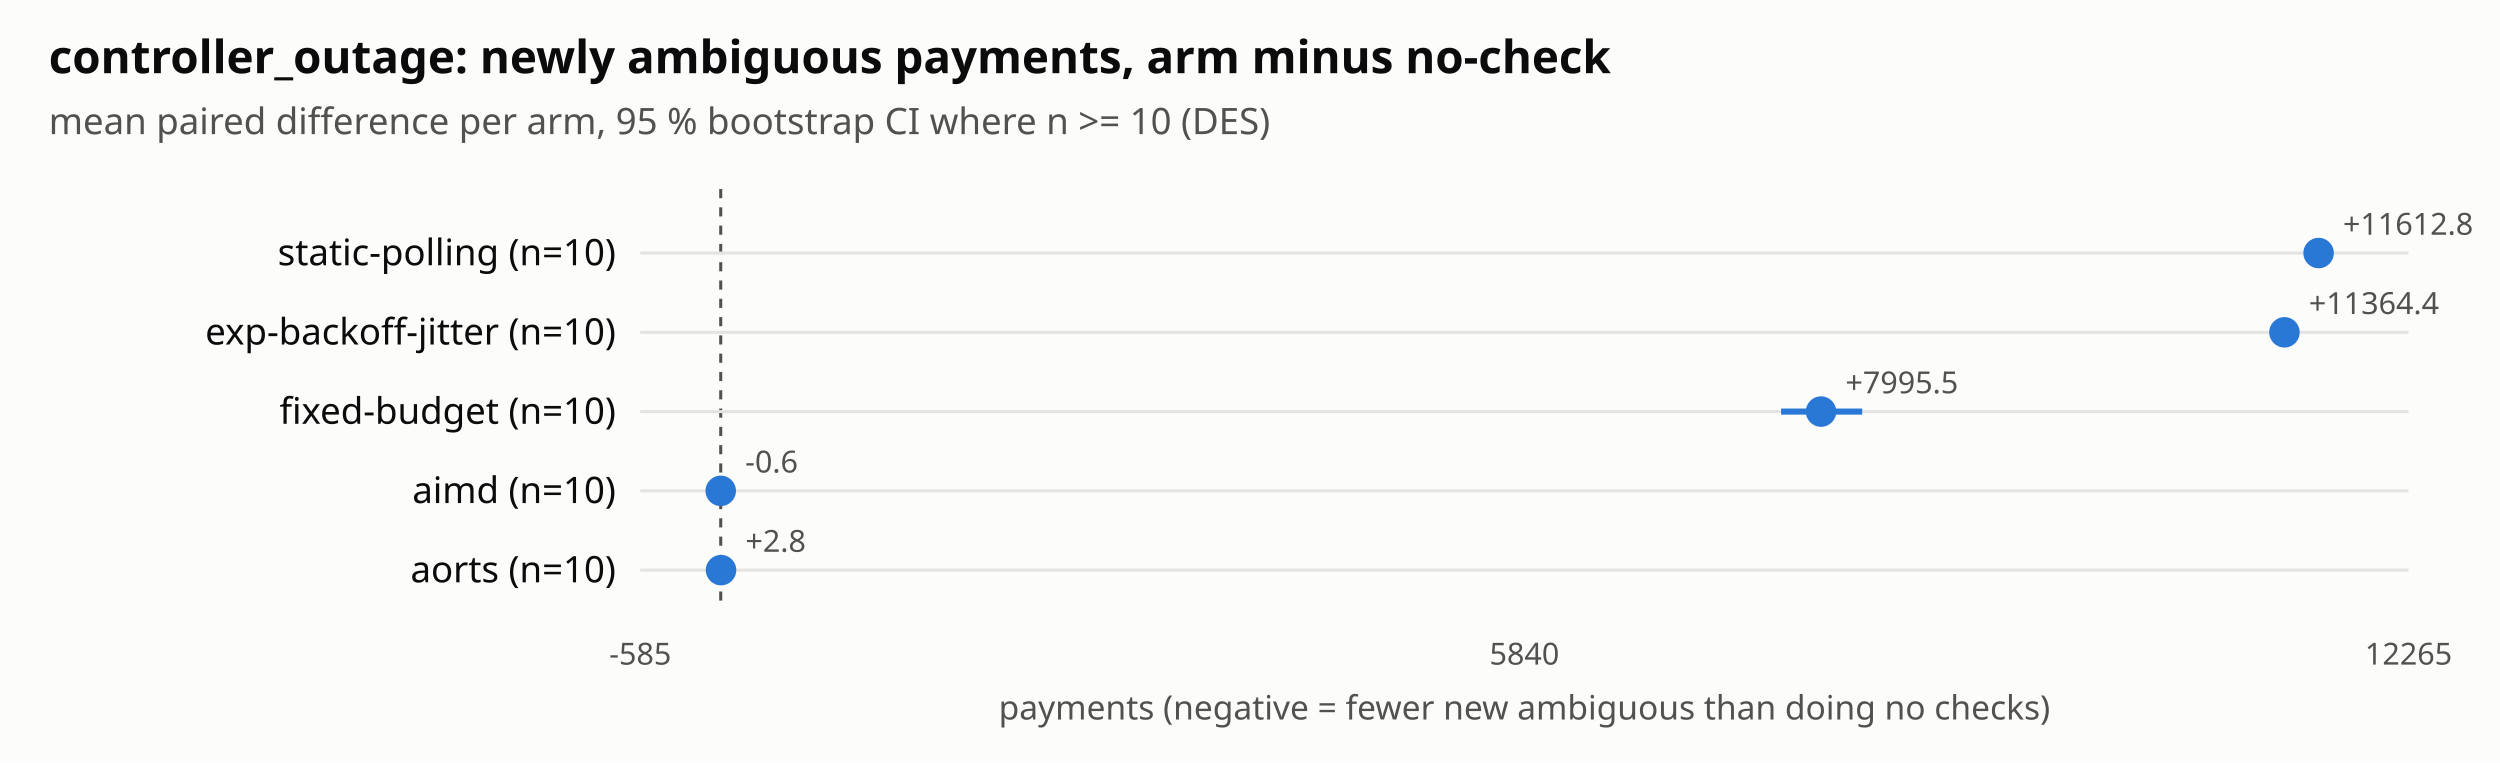
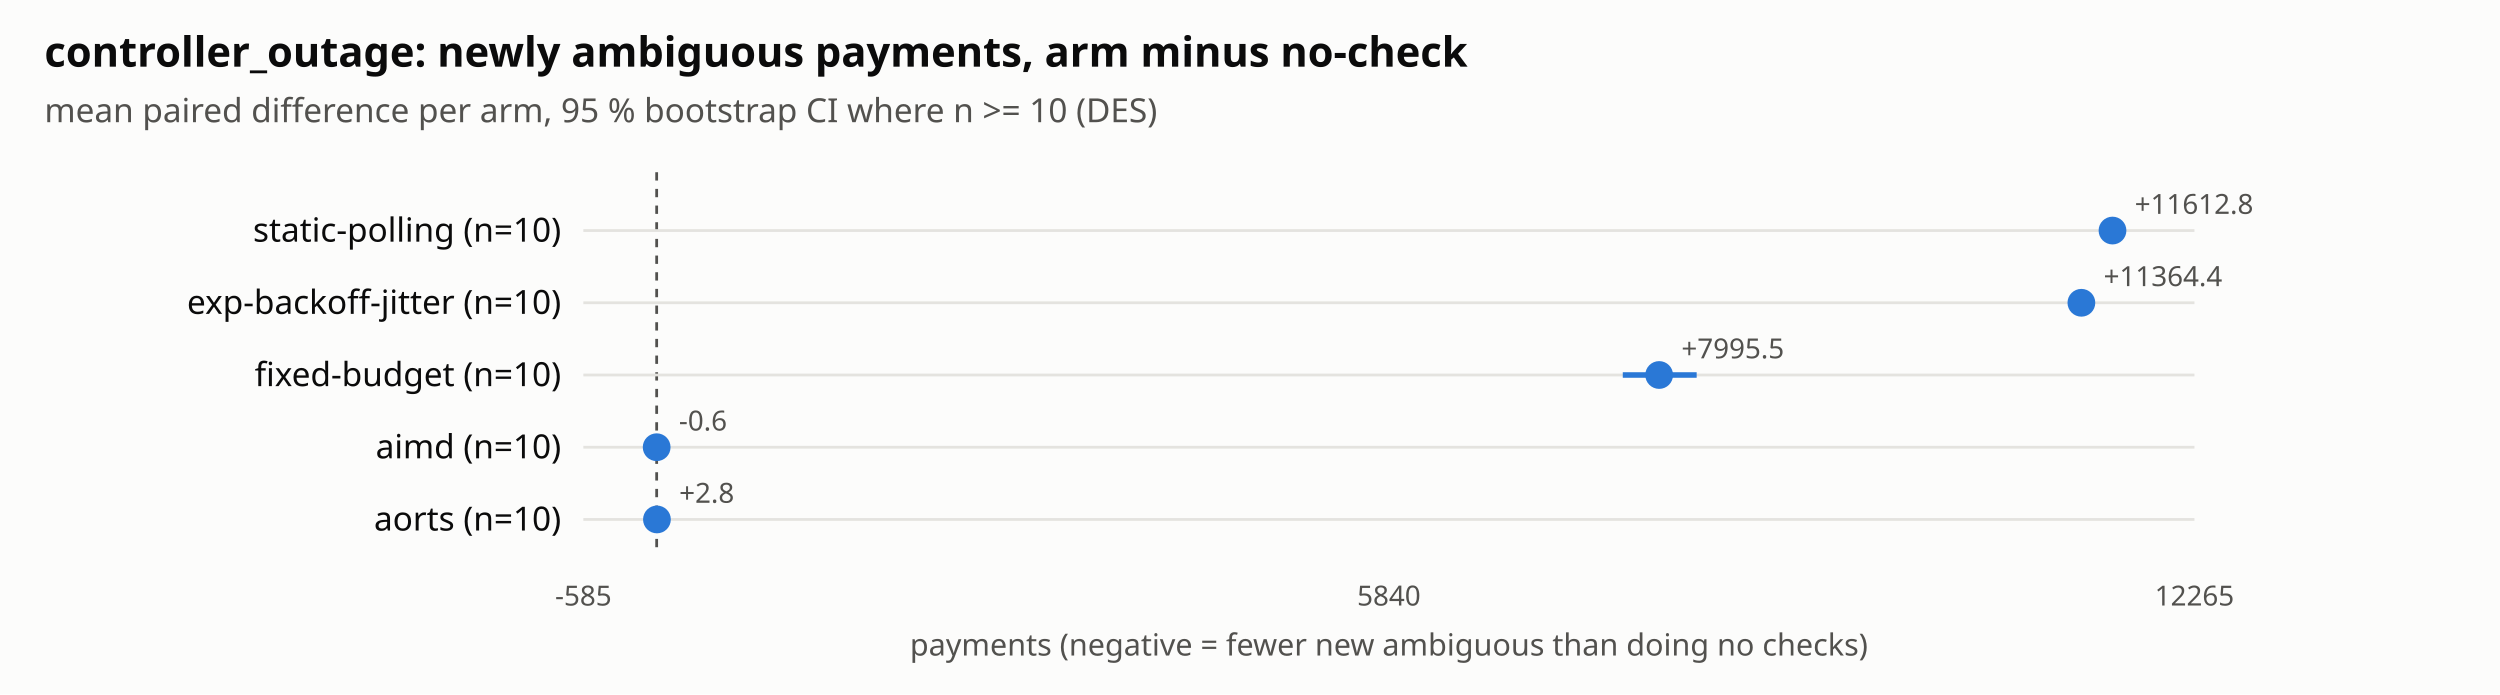
- <svg xmlns="http://www.w3.org/2000/svg" width="820" height="250" viewBox="0 0 820 250" font-family="system-ui, sans-serif">
+ <svg xmlns="http://www.w3.org/2000/svg" width="900" height="250" viewBox="0 0 900 250" font-family="system-ui, sans-serif">
  <style>.bg{fill:#fcfcfb}.t{fill:#0b0b0b}.m{fill:#52514e}.g{stroke:#e4e3df}.z{stroke:#52514e}.d{fill:#2a78d6}.w{stroke:#2a78d6}@media (prefers-color-scheme: dark){.bg{fill:#1a1a19}.t{fill:#f0efec}.m{fill:#c3c2b7}.g{stroke:#3a3936}.z{stroke:#c3c2b7}.d{fill:#3987e5}.w{stroke:#3987e5}}</style>
-   <rect class="bg" width="820" height="250" />
+   <rect class="bg" width="900" height="250" />
  <text class="t" x="16" y="24" font-size="15" font-weight="600">controller_outage: newly ambiguous payments, arm minus no-check</text>
  <text class="m" x="16" y="44" font-size="12">mean paired difference per arm, 95 % bootstrap CI where n &gt;= 10 (DES)</text>
  <line class="z" x1="236.4" y1="62" x2="236.4" y2="200" stroke-dasharray="3 3" />
  <line class="g" x1="210" y1="83.0" x2="790" y2="83.0" />
  <text class="t" x="202" y="87.0" font-size="12" text-anchor="end">static-polling (n=10)</text>
  <line class="w" x1="757.4" y1="83.0" x2="763.6" y2="83.0" stroke-width="2" />
  <circle class="d" cx="760.5" cy="83.0" r="5" />
  <text class="m" x="768.5" y="77.0" font-size="10">+11612.8</text>
  <line class="g" x1="210" y1="109.0" x2="790" y2="109.0" />
  <text class="t" x="202" y="113.0" font-size="12" text-anchor="end">exp-backoff-jitter (n=10)</text>
  <line class="w" x1="745.5" y1="109.0" x2="752.7" y2="109.0" stroke-width="2" />
  <circle class="d" cx="749.3" cy="109.0" r="5" />
  <text class="m" x="757.3" y="103.0" font-size="10">+11364.4</text>
  <line class="g" x1="210" y1="135.0" x2="790" y2="135.0" />
  <text class="t" x="202" y="139.0" font-size="12" text-anchor="end">fixed-budget (n=10)</text>
  <line class="w" x1="584.2" y1="135.0" x2="610.8" y2="135.0" stroke-width="2" />
  <circle class="d" cx="597.3" cy="135.0" r="5" />
  <text class="m" x="605.3" y="129.0" font-size="10">+7995.5</text>
  <line class="g" x1="210" y1="161.0" x2="790" y2="161.0" />
  <text class="t" x="202" y="165.0" font-size="12" text-anchor="end">aimd (n=10)</text>
  <line class="w" x1="236.4" y1="161.0" x2="236.4" y2="161.0" stroke-width="2" />
  <circle class="d" cx="236.4" cy="161.0" r="5" />
  <text class="m" x="244.4" y="155.0" font-size="10">-0.6</text>
  <line class="g" x1="210" y1="187.0" x2="790" y2="187.0" />
  <text class="t" x="202" y="191.0" font-size="12" text-anchor="end">aorts (n=10)</text>
  <line class="w" x1="236.4" y1="187.0" x2="236.8" y2="187.0" stroke-width="2" />
  <circle class="d" cx="236.5" cy="187.0" r="5" />
  <text class="m" x="244.5" y="181.0" font-size="10">+2.8</text>
  <text class="m" x="210.0" y="218" font-size="10" text-anchor="middle">-585</text>
  <text class="m" x="500.0" y="218" font-size="10" text-anchor="middle">5840</text>
  <text class="m" x="790.0" y="218" font-size="10" text-anchor="middle">12265</text>
  <text class="m" x="500.0" y="236" font-size="11" text-anchor="middle">payments (negative = fewer new ambiguous than doing no checks)</text>
</svg>
